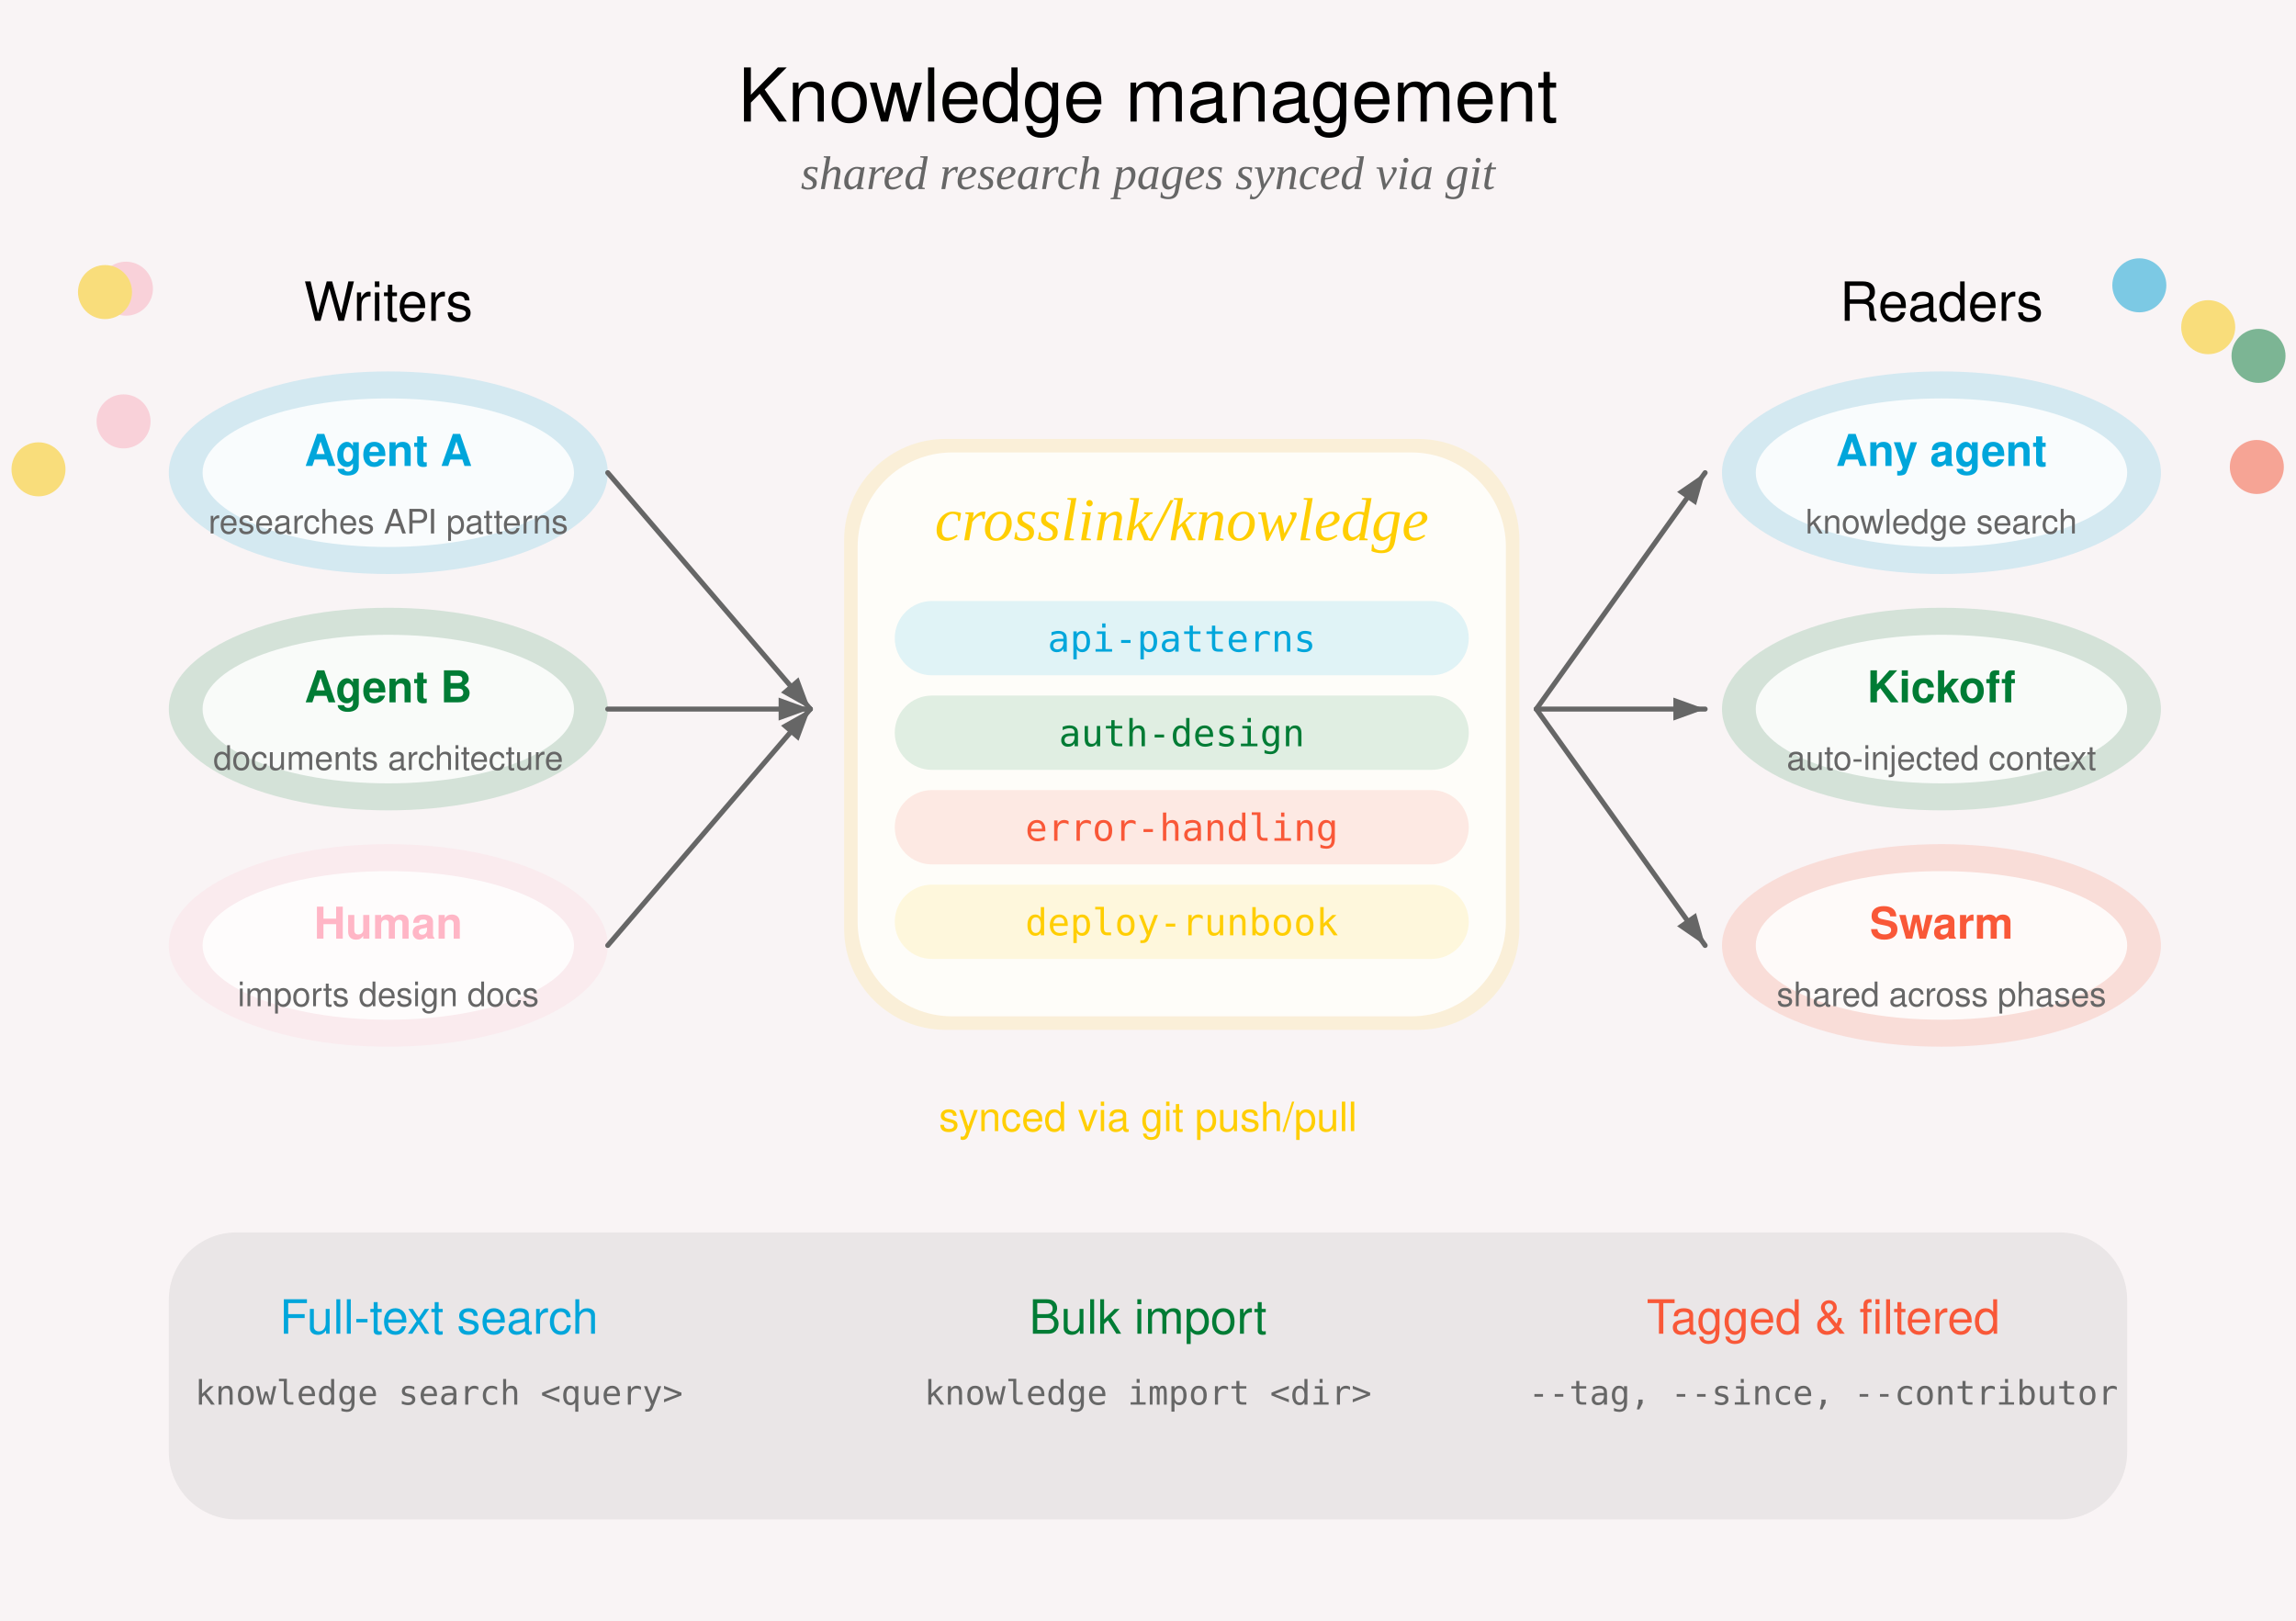
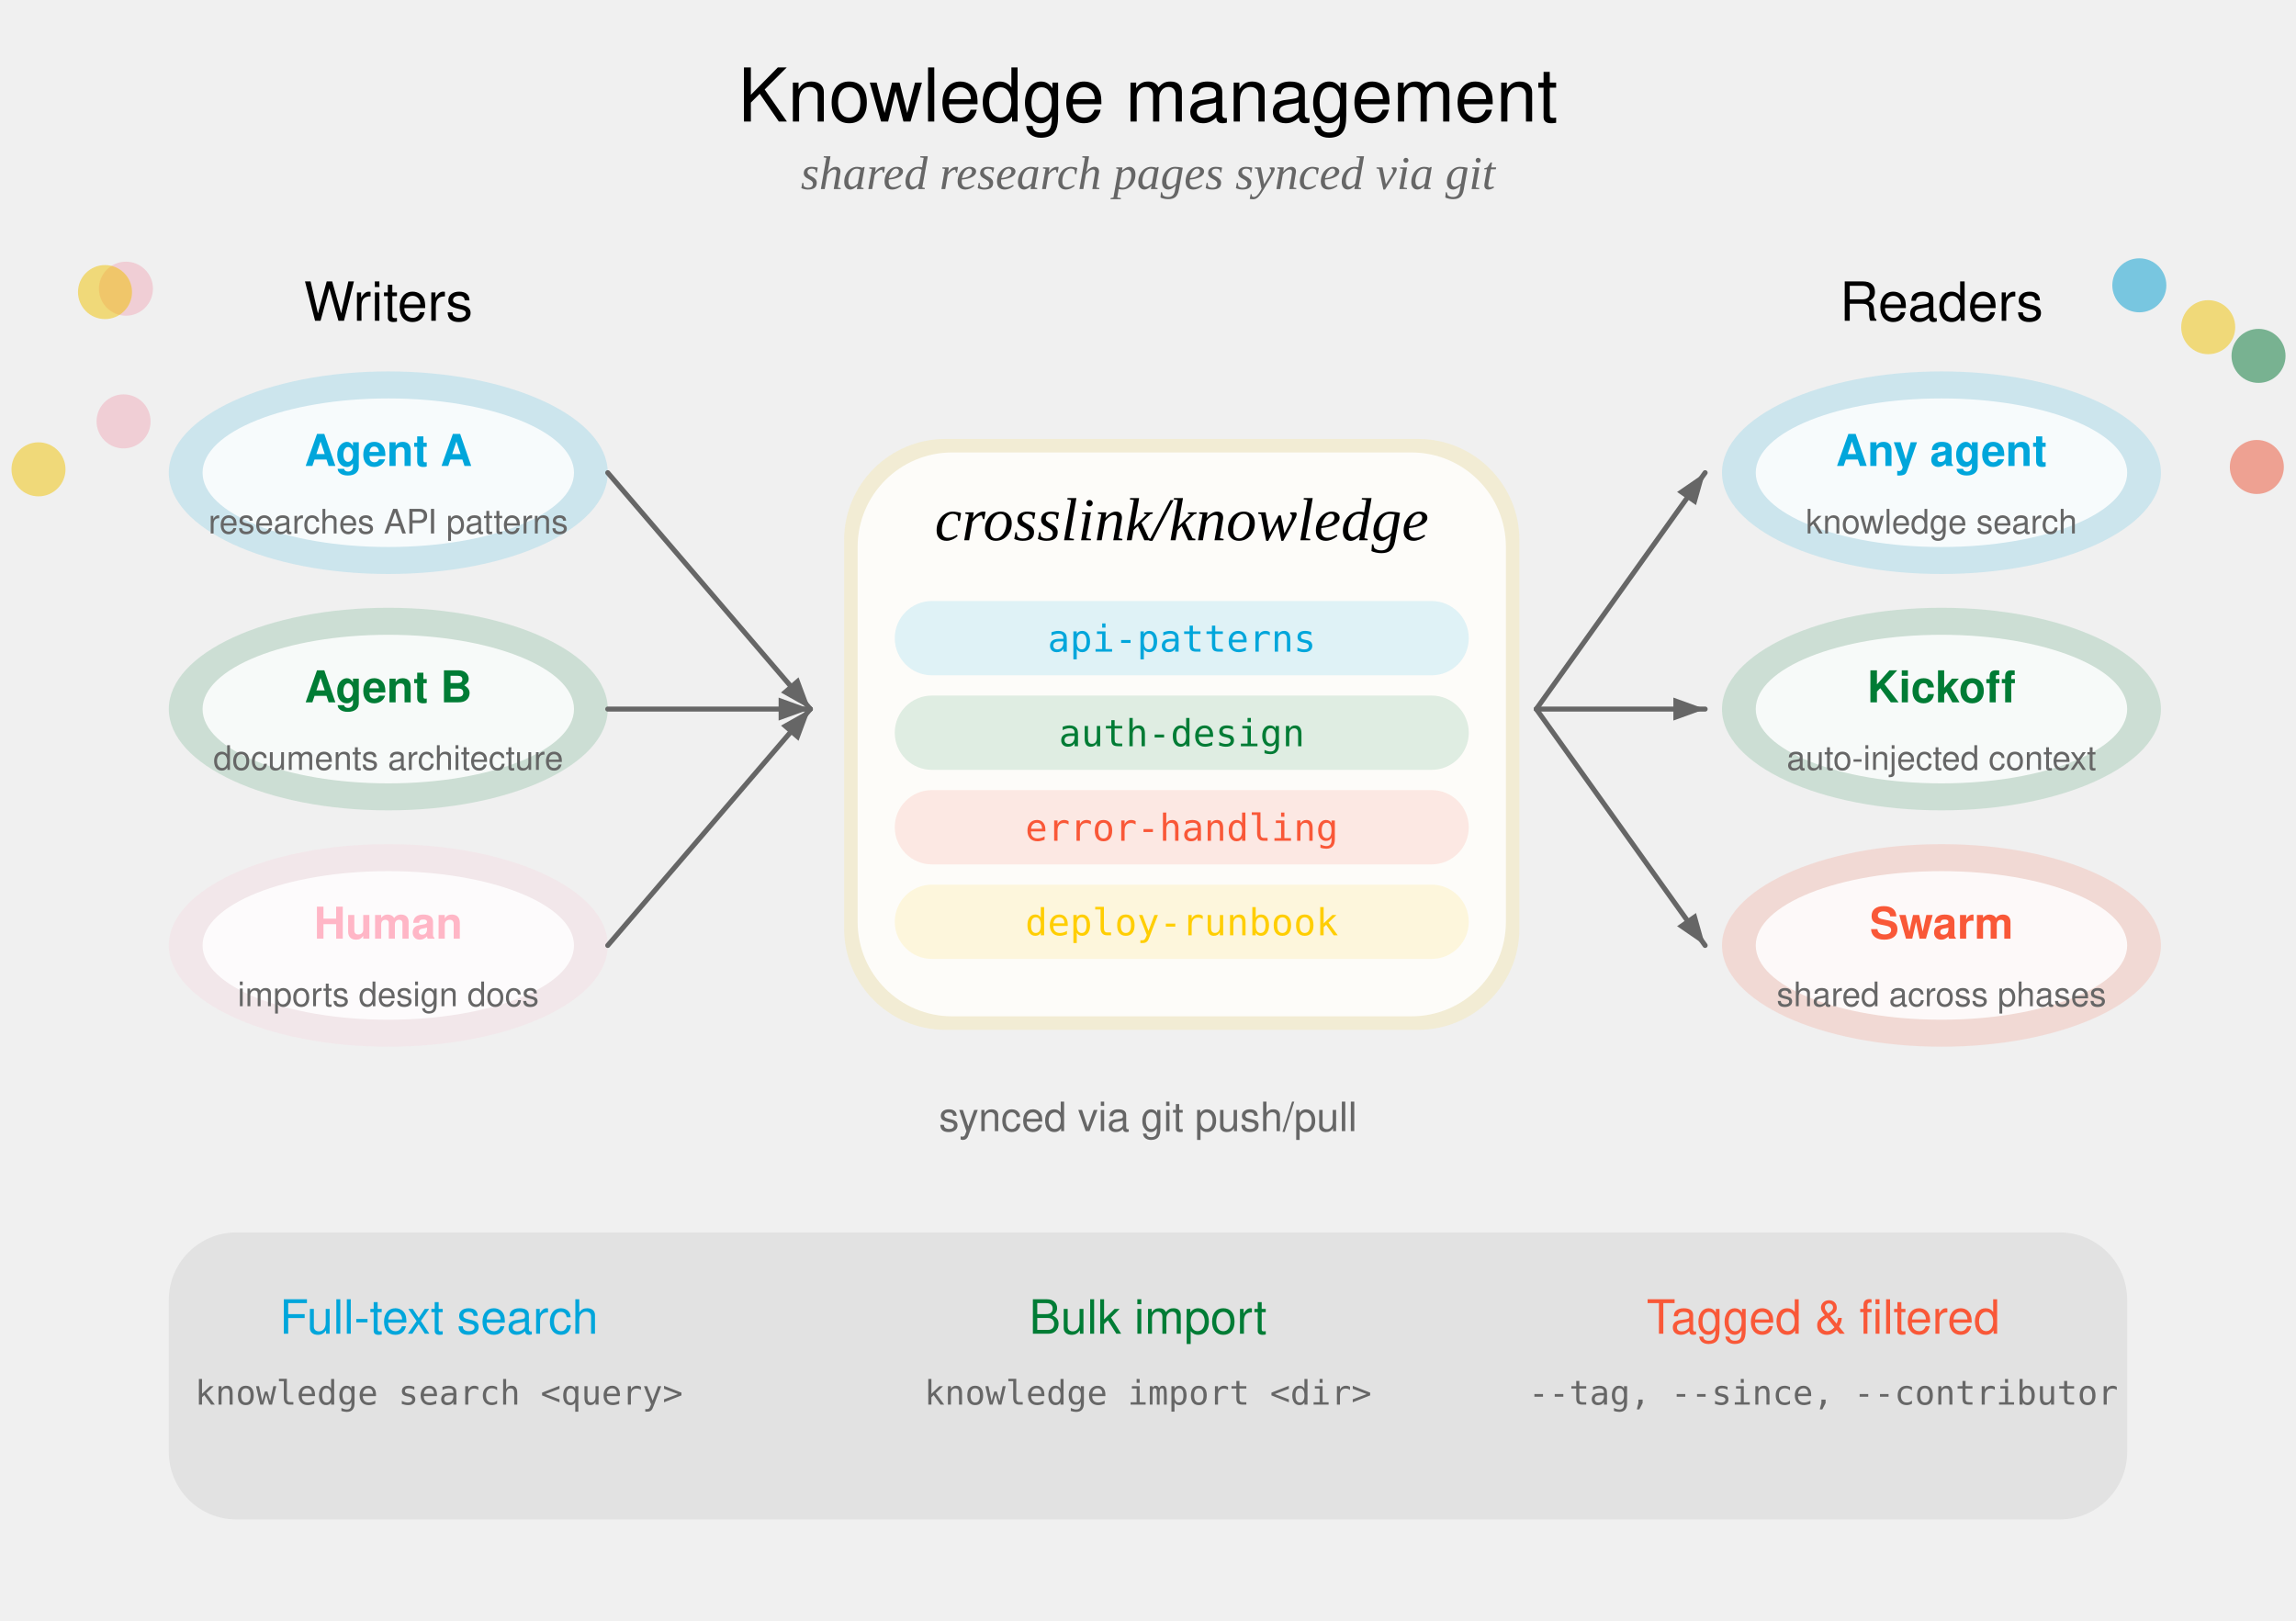
<svg xmlns="http://www.w3.org/2000/svg" viewBox="0 0 680 480" width="680" height="480">
  <defs>
    <style>
      .heading { font-family: Helvetica, Arial, sans-serif; }
      .subheading { font-family: 'Times New Roman', Times, serif; font-style: italic; }
      .body { font-family: Helvetica, Arial, sans-serif; }
      .mono { font-family: 'IBM Plex Mono', 'SF Mono', monospace; }
    </style>
  </defs>
-   <rect width="680" height="480" fill="#F9F4F5" />
  <text x="340.0" y="36" class="heading" font-size="22" fill="#000000" text-anchor="middle">Knowledge management</text>
  <text x="340.0" y="56" class="subheading" font-size="14" fill="#666666" text-anchor="middle">shared research pages synced via git</text>
  <text x="115" y="95" class="heading" font-size="16" fill="#000000" text-anchor="middle">Writers</text>
  <ellipse cx="115" cy="140" rx="65" ry="30" fill="#00A6DB" opacity="0.15" />
  <ellipse cx="115" cy="140" rx="55" ry="22" fill="#FFFFFF" opacity="0.85" />
  <text x="115" y="138" class="body" font-size="13" fill="#00A6DB" text-anchor="middle" font-weight="bold">Agent A</text>
  <text x="115" y="158" class="body" font-size="10" fill="#666666" text-anchor="middle">researches API patterns</text>
  <ellipse cx="115" cy="210" rx="65" ry="30" fill="#007C35" opacity="0.15" />
  <ellipse cx="115" cy="210" rx="55" ry="22" fill="#FFFFFF" opacity="0.85" />
  <text x="115" y="208" class="body" font-size="13" fill="#007C35" text-anchor="middle" font-weight="bold">Agent B</text>
  <text x="115" y="228" class="body" font-size="10" fill="#666666" text-anchor="middle">documents architecture</text>
  <ellipse cx="115" cy="280" rx="65" ry="30" fill="#FFB6C6" opacity="0.15" />
  <ellipse cx="115" cy="280" rx="55" ry="22" fill="#FFFFFF" opacity="0.85" />
  <text x="115" y="278" class="body" font-size="13" fill="#FFB6C6" text-anchor="middle" font-weight="bold">Human</text>
  <text x="115" y="298" class="body" font-size="10" fill="#666666" text-anchor="middle">imports design docs</text>
  <line x1="180.0" y1="140.0" x2="240.0" y2="210.0" stroke="#666666" stroke-width="1.5" stroke-linecap="round" />
  <polygon points="240.0,210.0 231.3,205.1 236.5,200.6" fill="#666666" />
  <line x1="180.0" y1="210.0" x2="240.0" y2="210.0" stroke="#666666" stroke-width="1.5" stroke-linecap="round" />
  <polygon points="240.0,210.0 230.6,213.4 230.6,206.6" fill="#666666" />
  <line x1="180.0" y1="280.0" x2="240.0" y2="210.0" stroke="#666666" stroke-width="1.5" stroke-linecap="round" />
  <polygon points="240.0,210.0 236.5,219.4 231.3,214.9" fill="#666666" />
  <rect x="250" y="130" width="200" height="175" rx="30" fill="#FFCE02" opacity="0.12" />
  <rect x="254" y="134" width="192" height="167" rx="28" fill="#FFFFFF" opacity="0.85" />
-   <text x="350.0" y="160" class="subheading" font-size="18" fill="#FFCE02" text-anchor="middle">crosslink/knowledge</text>
+   <text x="350.0" y="160" class="subheading" font-size="18" fill="#000000" text-anchor="middle">crosslink/knowledge</text>
  <rect x="265" y="178" width="170" height="22" rx="11" fill="#00A6DB" opacity="0.12" />
  <text x="350.0" y="193" class="mono" font-size="11" fill="#00A6DB" text-anchor="middle">api-patterns</text>
  <rect x="265" y="206" width="170" height="22" rx="11" fill="#007C35" opacity="0.12" />
  <text x="350.0" y="221" class="mono" font-size="11" fill="#007C35" text-anchor="middle">auth-design</text>
  <rect x="265" y="234" width="170" height="22" rx="11" fill="#F95838" opacity="0.12" />
  <text x="350.0" y="249" class="mono" font-size="11" fill="#F95838" text-anchor="middle">error-handling</text>
  <rect x="265" y="262" width="170" height="22" rx="11" fill="#FFCE02" opacity="0.12" />
  <text x="350.0" y="277" class="mono" font-size="11" fill="#FFCE02" text-anchor="middle">deploy-runbook</text>
  <line x1="455.0" y1="210.0" x2="505.0" y2="140.0" stroke="#666666" stroke-width="1.5" stroke-linecap="round" />
  <polygon points="505.0,140.0 502.3,149.6 496.7,145.7" fill="#666666" />
  <line x1="455.0" y1="210.0" x2="505.0" y2="210.0" stroke="#666666" stroke-width="1.5" stroke-linecap="round" />
  <polygon points="505.0,210.0 495.6,213.4 495.6,206.6" fill="#666666" />
  <line x1="455.0" y1="210.0" x2="505.0" y2="280.0" stroke="#666666" stroke-width="1.5" stroke-linecap="round" />
  <polygon points="505.0,280.0 496.7,274.3 502.3,270.4" fill="#666666" />
  <text x="575" y="95" class="heading" font-size="16" fill="#000000" text-anchor="middle">Readers</text>
  <ellipse cx="575" cy="140" rx="65" ry="30" fill="#00A6DB" opacity="0.15" />
  <ellipse cx="575" cy="140" rx="55" ry="22" fill="#FFFFFF" opacity="0.85" />
  <text x="575" y="138" class="body" font-size="13" fill="#00A6DB" text-anchor="middle" font-weight="bold">Any agent</text>
  <text x="575" y="158" class="body" font-size="10" fill="#666666" text-anchor="middle">knowledge search</text>
  <ellipse cx="575" cy="210" rx="65" ry="30" fill="#007C35" opacity="0.15" />
  <ellipse cx="575" cy="210" rx="55" ry="22" fill="#FFFFFF" opacity="0.85" />
  <text x="575" y="208" class="body" font-size="13" fill="#007C35" text-anchor="middle" font-weight="bold">Kickoff</text>
  <text x="575" y="228" class="body" font-size="10" fill="#666666" text-anchor="middle">auto-injected context</text>
  <ellipse cx="575" cy="280" rx="65" ry="30" fill="#F95838" opacity="0.15" />
  <ellipse cx="575" cy="280" rx="55" ry="22" fill="#FFFFFF" opacity="0.85" />
  <text x="575" y="278" class="body" font-size="13" fill="#F95838" text-anchor="middle" font-weight="bold">Swarm</text>
  <text x="575" y="298" class="body" font-size="10" fill="#666666" text-anchor="middle">shared across phases</text>
-   <text x="340.0" y="335" class="body" font-size="12" fill="#FFCE02" text-anchor="middle">synced via git push/pull</text>
+   <text x="340.0" y="335" class="body" font-size="12" fill="#666666" text-anchor="middle">synced via git push/pull</text>
  <rect x="50" y="365" width="580" height="85" rx="20" fill="rgba(0,0,0,0.06)" />
  <text x="130" y="395" class="heading" font-size="14" fill="#00A6DB" text-anchor="middle">Full-text search</text>
  <text x="130" y="416" class="mono" font-size="10" fill="#666666" text-anchor="middle">knowledge search &lt;query&gt;</text>
  <text x="130" y="434" class="body" font-size="10" fill="#666666" text-anchor="middle" />
  <text x="340" y="395" class="heading" font-size="14" fill="#007C35" text-anchor="middle">Bulk import</text>
  <text x="340" y="416" class="mono" font-size="10" fill="#666666" text-anchor="middle">knowledge import &lt;dir&gt;</text>
  <text x="340" y="434" class="body" font-size="10" fill="#666666" text-anchor="middle" />
  <text x="540" y="395" class="heading" font-size="14" fill="#F95838" text-anchor="middle">Tagged &amp; filtered</text>
  <text x="540" y="416" class="mono" font-size="10" fill="#666666" text-anchor="middle">--tag, --since, --contributor</text>
  <text x="540" y="434" class="body" font-size="10" fill="#666666" text-anchor="middle" />
-   <g style="mix-blend-mode: multiply" opacity="0.5">
-     <circle cx="37.3" cy="85.5" r="8" fill="#FFB6C6" />
-     <circle cx="36.6" cy="124.8" r="8" fill="#FFB6C6" />
-     <circle cx="11.4" cy="139.0" r="8" fill="#FFCE02" />
-     <circle cx="31.1" cy="86.5" r="8" fill="#FFCE02" />
+   <g style="mix-blend-mode: multiply">
+     <circle cx="37.3" cy="85.5" r="8" fill="#FFB6C6" opacity="0.5" />
+     <circle cx="36.6" cy="124.8" r="8" fill="#FFB6C6" opacity="0.5" />
+     <circle cx="11.4" cy="139.0" r="8" fill="#FFCE02" opacity="0.5" />
+     <circle cx="31.1" cy="86.5" r="8" fill="#FFCE02" opacity="0.5" />
  </g>
-   <g style="mix-blend-mode: multiply" opacity="0.5">
-     <circle cx="654.0" cy="96.9" r="8" fill="#FFCE02" />
-     <circle cx="668.9" cy="105.4" r="8" fill="#007C35" />
-     <circle cx="668.4" cy="138.3" r="8" fill="#F95838" />
-     <circle cx="633.6" cy="84.5" r="8" fill="#00A6DB" />
+   <g style="mix-blend-mode: multiply">
+     <circle cx="654.0" cy="96.9" r="8" fill="#FFCE02" opacity="0.5" />
+     <circle cx="668.9" cy="105.4" r="8" fill="#007C35" opacity="0.5" />
+     <circle cx="668.4" cy="138.3" r="8" fill="#F95838" opacity="0.5" />
+     <circle cx="633.6" cy="84.5" r="8" fill="#00A6DB" opacity="0.5" />
  </g>
</svg>
